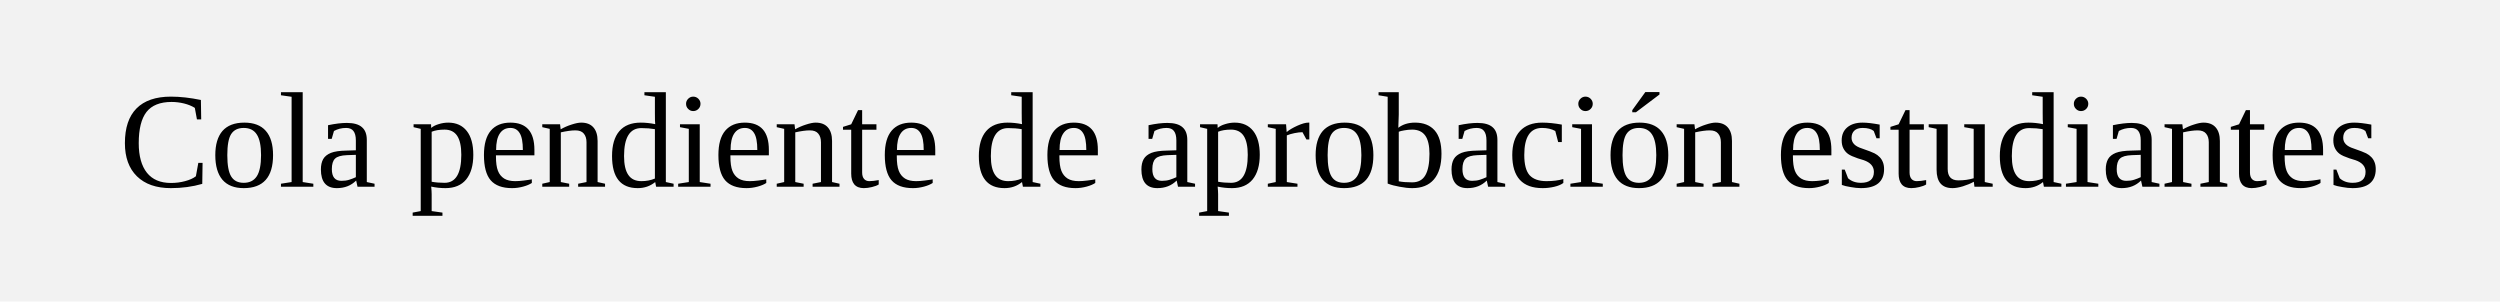
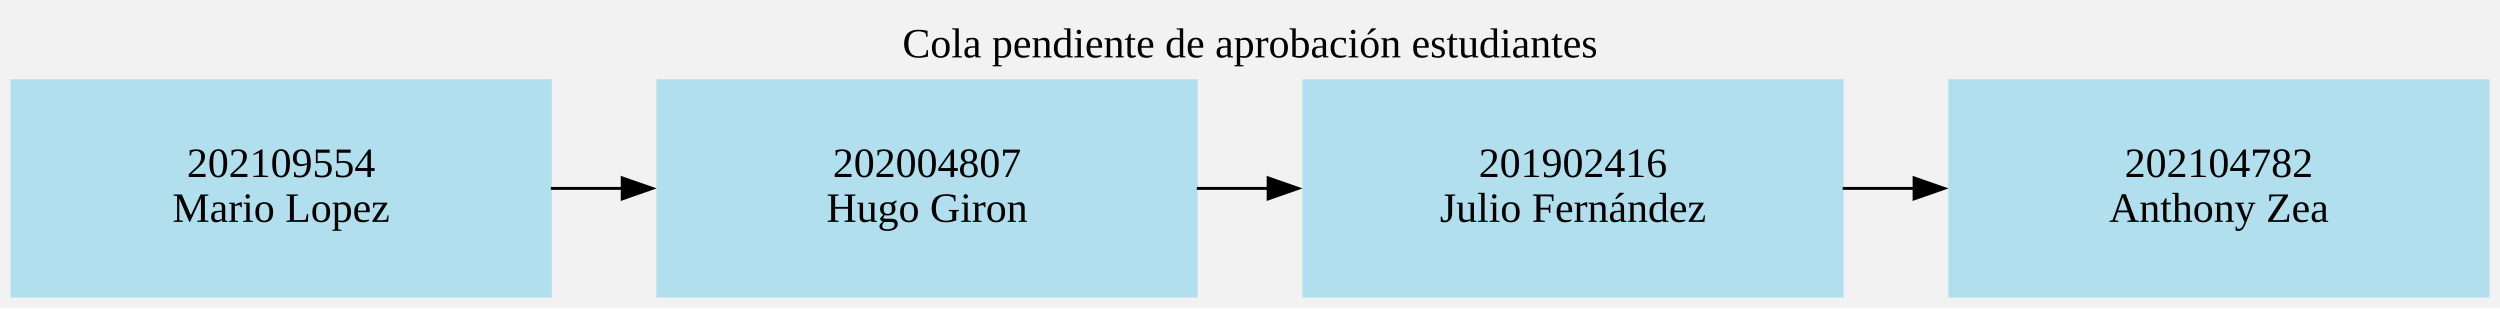
- <svg xmlns="http://www.w3.org/2000/svg" width="257pt" height="31pt" viewBox="0.00 0.00 257.00 31.00">
-   <g id="graph0" class="graph" transform="scale(1 1) rotate(0) translate(4 27)">
-     <polygon fill="#f2f2f2" stroke="none" points="-4,4 -4,-27 253,-27 253,4 -4,4" />
-     <text text-anchor="middle" x="124.5" y="-7.8" font-family="Times New Roman,serif" font-size="14.00">Cola pendiente de aprobación estudiantes</text>
+ <svg xmlns="http://www.w3.org/2000/svg" width="836pt" height="103pt" viewBox="0.00 0.00 836.00 103.00">
+   <g id="graph0" class="graph" transform="scale(1 1) rotate(0) translate(4 99)">
+     <polygon fill="#f2f2f2" stroke="none" points="-4,4 -4,-99 832,-99 832,4 -4,4" />
+     <text text-anchor="middle" x="414" y="-79.8" font-family="Times New Roman,serif" font-size="14.00">Cola pendiente de aprobación estudiantes</text>
+     <g id="node1" class="node">
+       <polygon fill="#b2dfee" stroke="#b2dfee" points="828,-72 648,-72 648,0 828,0 828,-72" />
+       <text text-anchor="middle" x="738" y="-39.8" font-family="Times New Roman,serif" font-size="14.00">202104782</text>
+       <text text-anchor="middle" x="738" y="-24.8" font-family="Times New Roman,serif" font-size="14.00">Anthony Zea</text>
+     </g>
+     <g id="node2" class="node">
+       <polygon fill="#b2dfee" stroke="#b2dfee" points="612,-72 432,-72 432,0 612,0 612,-72" />
+       <text text-anchor="middle" x="522" y="-39.8" font-family="Times New Roman,serif" font-size="14.00">201902416</text>
+       <text text-anchor="middle" x="522" y="-24.8" font-family="Times New Roman,serif" font-size="14.00">Julio Fernández</text>
+     </g>
+     <g id="edge1" class="edge">
+       <path fill="none" stroke="black" d="M612.21,-36C620.16,-36 628.24,-36 636.28,-36" />
+       <polygon fill="black" stroke="black" points="636.08,-39.5 646.08,-36 636.08,-32.5 636.08,-39.5" />
+     </g>
+     <g id="node3" class="node">
+       <polygon fill="#b2dfee" stroke="#b2dfee" points="396,-72 216,-72 216,0 396,0 396,-72" />
+       <text text-anchor="middle" x="306" y="-39.8" font-family="Times New Roman,serif" font-size="14.00">202004807</text>
+       <text text-anchor="middle" x="306" y="-24.8" font-family="Times New Roman,serif" font-size="14.00">Hugo Giron</text>
+     </g>
+     <g id="edge2" class="edge">
+       <path fill="none" stroke="black" d="M396.21,-36C404.16,-36 412.24,-36 420.28,-36" />
+       <polygon fill="black" stroke="black" points="420.08,-39.5 430.08,-36 420.08,-32.5 420.08,-39.5" />
+     </g>
+     <g id="node4" class="node">
+       <polygon fill="#b2dfee" stroke="#b2dfee" points="180,-72 0,-72 0,0 180,0 180,-72" />
+       <text text-anchor="middle" x="90" y="-39.8" font-family="Times New Roman,serif" font-size="14.00">202109554</text>
+       <text text-anchor="middle" x="90" y="-24.8" font-family="Times New Roman,serif" font-size="14.00">Mario Lopez</text>
+     </g>
+     <g id="edge3" class="edge">
+       <path fill="none" stroke="black" d="M180.21,-36C188.16,-36 196.24,-36 204.28,-36" />
+       <polygon fill="black" stroke="black" points="204.08,-39.5 214.08,-36 204.08,-32.5 204.08,-39.5" />
+     </g>
  </g>
</svg>
